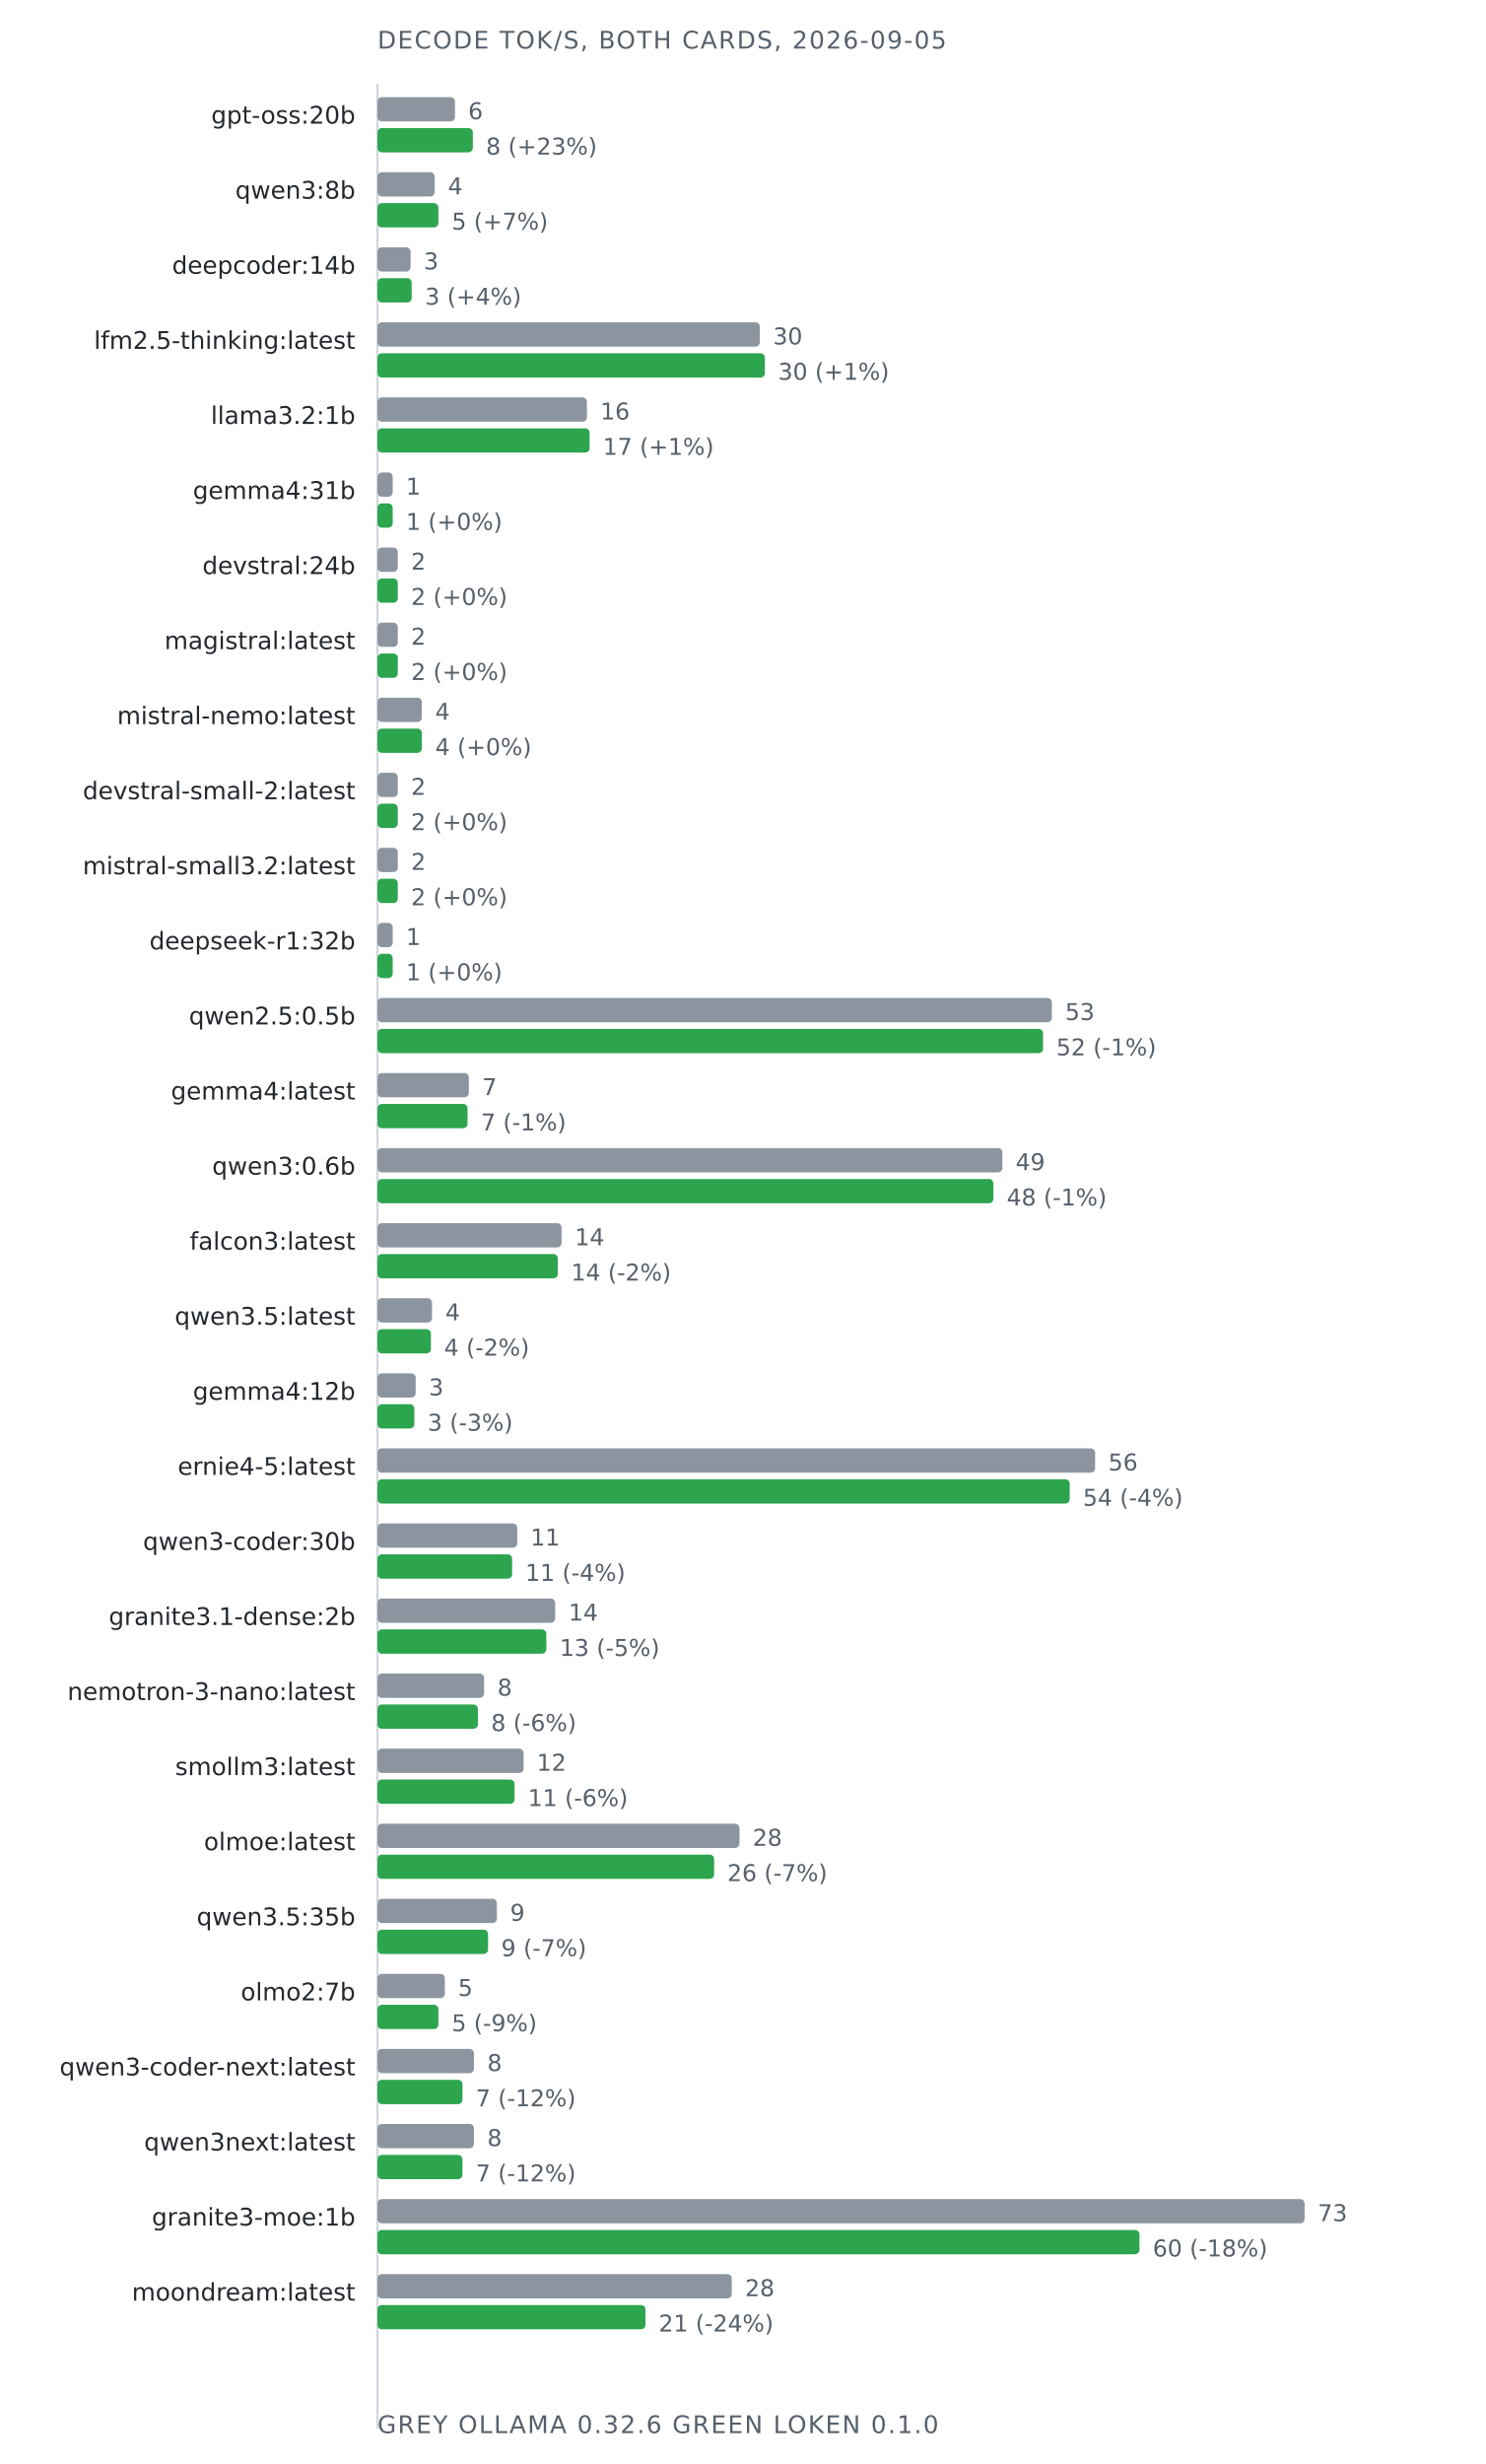
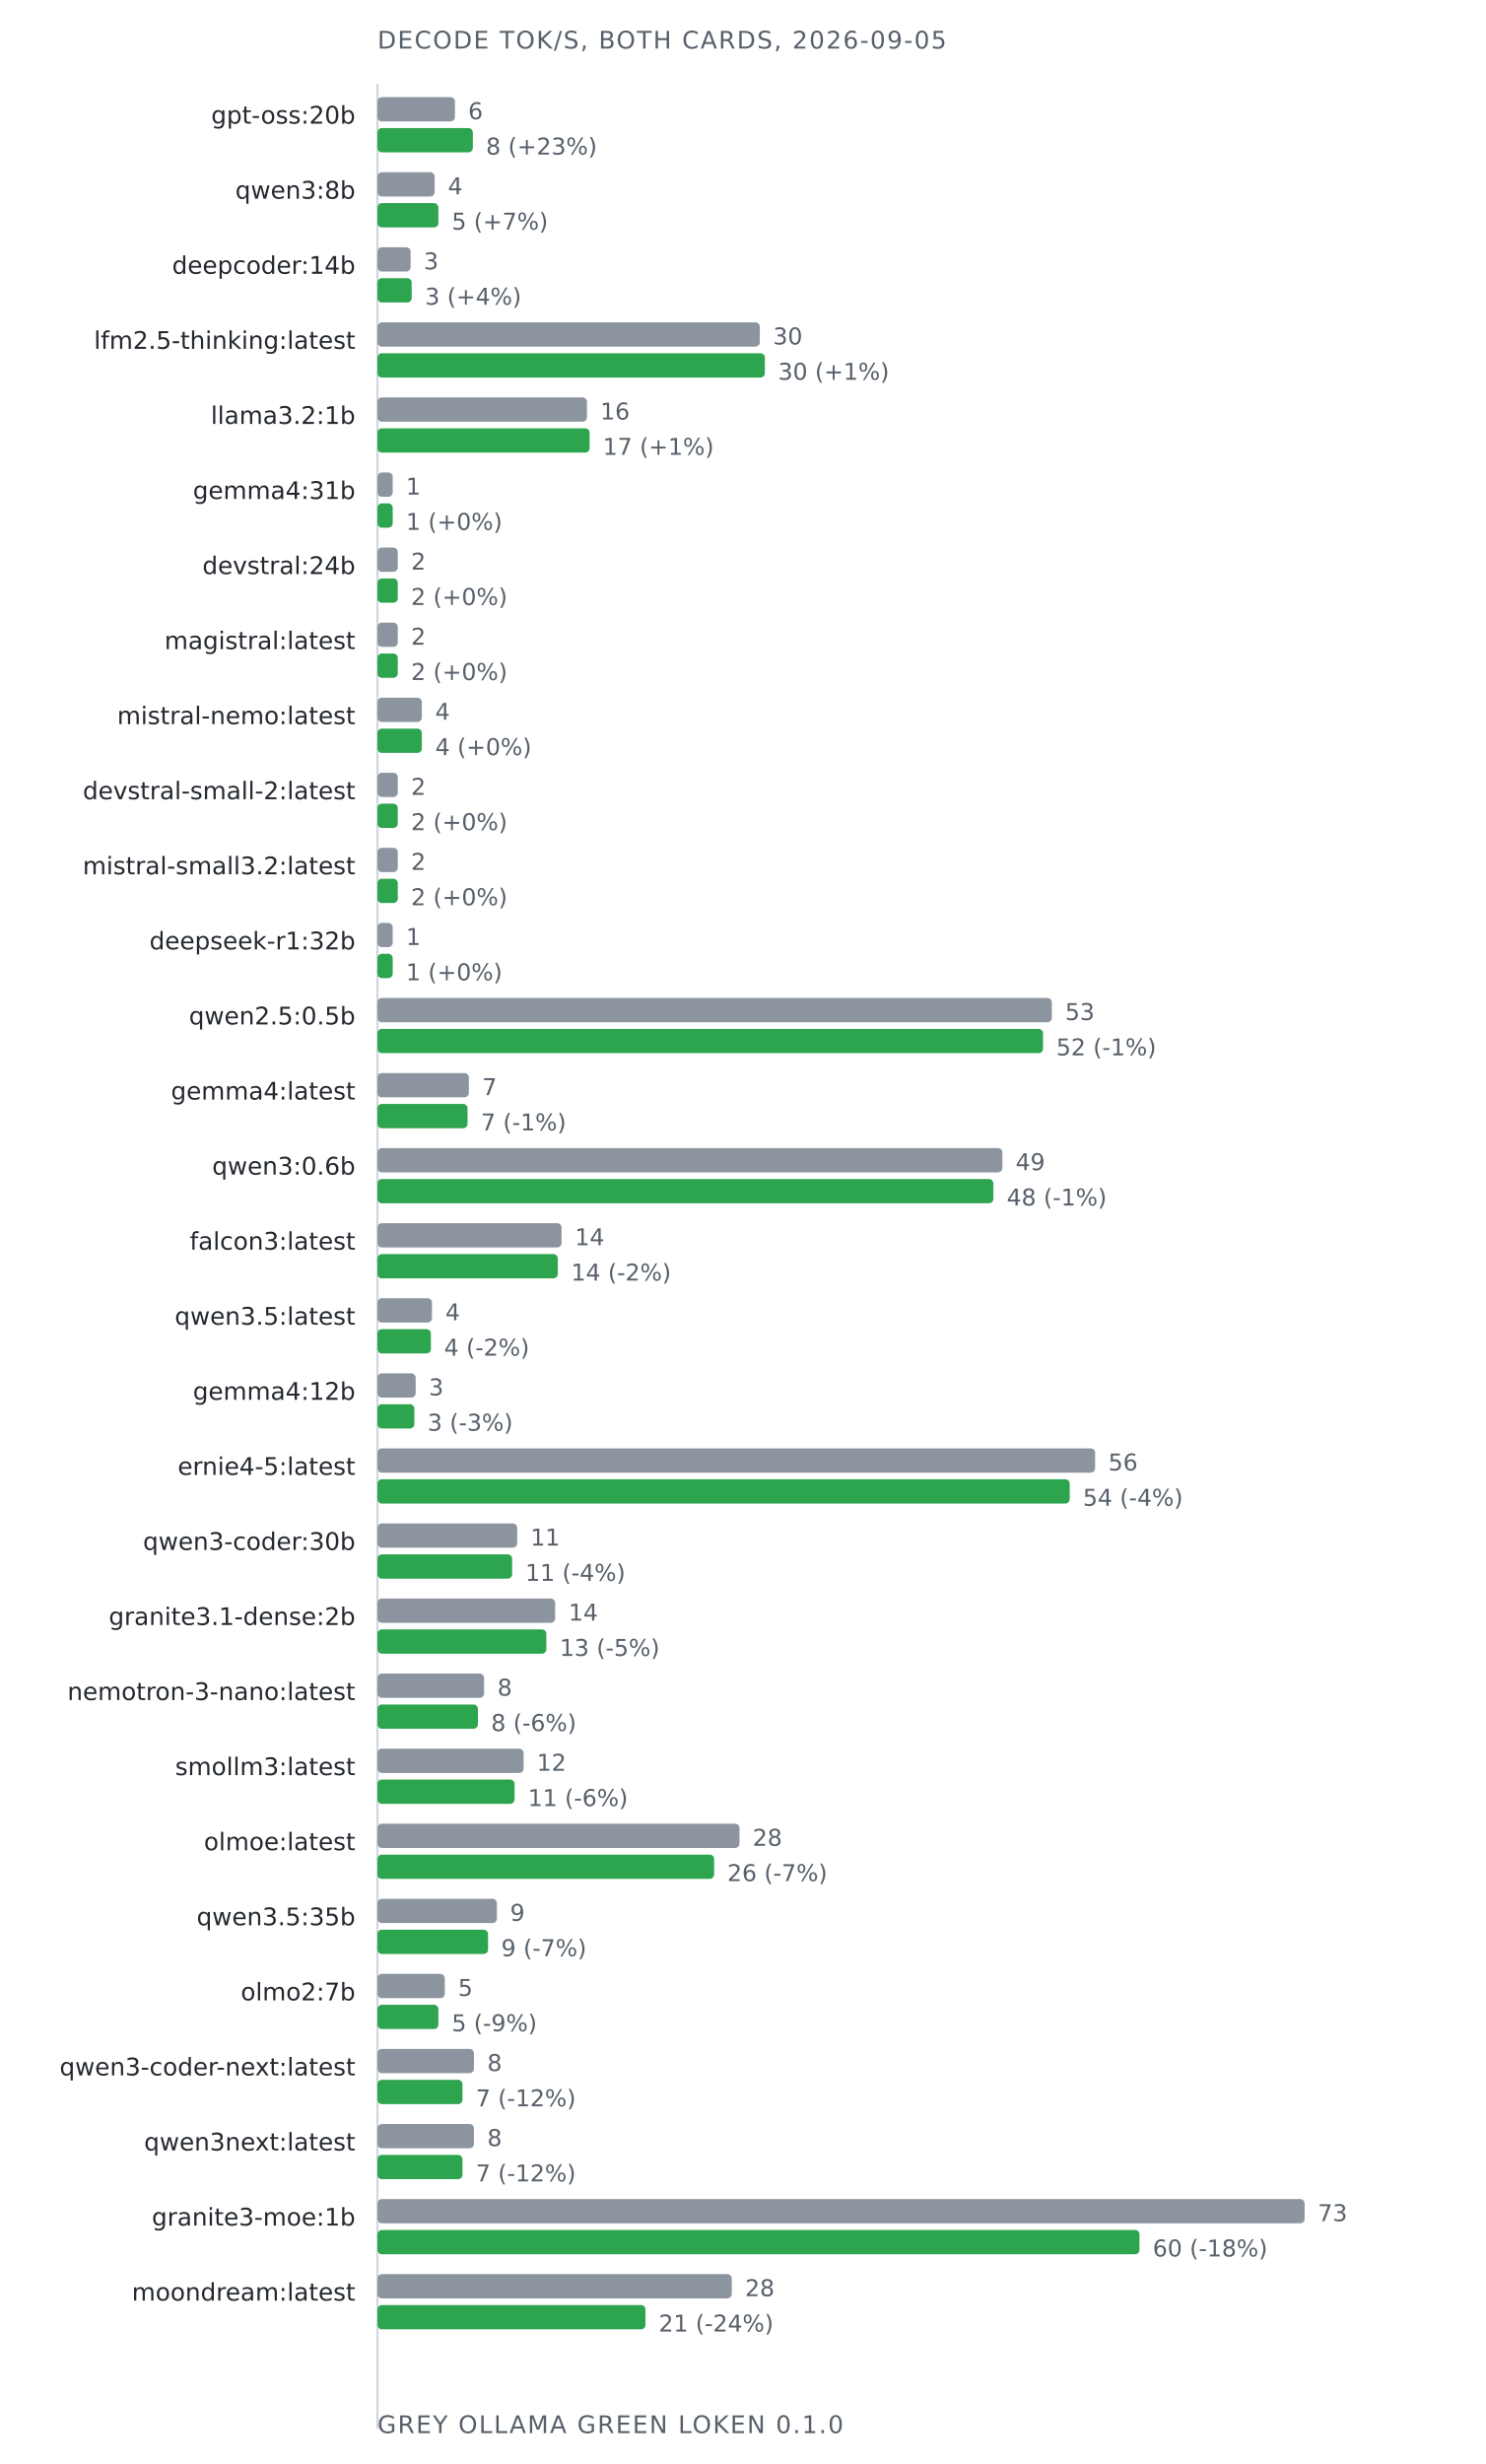
<svg xmlns="http://www.w3.org/2000/svg" width="673" height="1116" viewBox="0 0 673 1116" font-family="DejaVu Sans, Liberation Sans, Helvetica, Arial, sans-serif">
  <style>.t{fill:#57606a;font-size:10.5px}.m{fill:#24292f;font-size:11px}.h{fill:#57606a;font-size:11px;letter-spacing:.06em}.o{fill:#8c959f}.l{fill:#2da44e}.ax{stroke:#d0d7de;stroke-width:1}@media (prefers-color-scheme:dark){.t,.h{fill:#8b949e}.m{fill:#e6edf3}.o{fill:#6e7681}.l{fill:#3fb950}.ax{stroke:#30363d}}</style>
  <text class="h" x="171" y="22">DECODE TOK/S, BOTH CARDS, 2026-09-05</text>
  <line class="ax" x1="171" y1="38" x2="171" y2="1100" />
  <text class="m" x="161" y="56" text-anchor="end">gpt-oss:20b</text>
  <rect class="o" x="171" y="44" width="35.1" height="11" rx="2" />
  <rect class="l" x="171" y="58" width="43.2" height="11" rx="2" />
  <text class="t" x="212.096" y="54">6</text>
  <text class="t" x="220.151" y="70">8  (+23%)</text>
  <text class="m" x="161" y="90" text-anchor="end">qwen3:8b</text>
  <rect class="o" x="171" y="78" width="25.9" height="11" rx="2" />
  <rect class="l" x="171" y="92" width="27.6" height="11" rx="2" />
  <text class="t" x="202.89" y="88">4</text>
  <text class="t" x="204.616" y="104">5  (+7%)</text>
  <text class="m" x="161" y="124" text-anchor="end">deepcoder:14b</text>
  <rect class="o" x="171" y="112" width="15.0" height="11" rx="2" />
  <rect class="l" x="171" y="126" width="15.5" height="11" rx="2" />
  <text class="t" x="191.959" y="122">3</text>
  <text class="t" x="192.534" y="138">3  (+4%)</text>
  <text class="m" x="161" y="158" text-anchor="end">lfm2.5-thinking:latest</text>
  <rect class="o" x="171" y="146" width="173.2" height="11" rx="2" />
  <rect class="l" x="171" y="160" width="175.5" height="11" rx="2" />
  <text class="t" x="350.178" y="156">30</text>
  <text class="t" x="352.479" y="172">30  (+1%)</text>
  <text class="m" x="161" y="192" text-anchor="end">llama3.2:1b</text>
  <rect class="o" x="171" y="180" width="94.9" height="11" rx="2" />
  <rect class="l" x="171" y="194" width="96.1" height="11" rx="2" />
  <text class="t" x="271.932" y="190">16</text>
  <text class="t" x="273.082" y="206">17  (+1%)</text>
  <text class="m" x="161" y="226" text-anchor="end">gemma4:31b</text>
  <rect class="o" x="171" y="214" width="6.9" height="11" rx="2" />
  <rect class="l" x="171" y="228" width="6.9" height="11" rx="2" />
  <text class="t" x="183.904" y="224">1</text>
  <text class="t" x="183.904" y="240">1  (+0%)</text>
  <text class="m" x="161" y="260" text-anchor="end">devstral:24b</text>
  <rect class="o" x="171" y="248" width="9.2" height="11" rx="2" />
  <rect class="l" x="171" y="262" width="9.2" height="11" rx="2" />
  <text class="t" x="186.205" y="258">2</text>
  <text class="t" x="186.205" y="274">2  (+0%)</text>
  <text class="m" x="161" y="294" text-anchor="end">magistral:latest</text>
  <rect class="o" x="171" y="282" width="9.2" height="11" rx="2" />
  <rect class="l" x="171" y="296" width="9.2" height="11" rx="2" />
  <text class="t" x="186.205" y="292">2</text>
  <text class="t" x="186.205" y="308">2  (+0%)</text>
  <text class="m" x="161" y="328" text-anchor="end">mistral-nemo:latest</text>
  <rect class="o" x="171" y="316" width="20.1" height="11" rx="2" />
  <rect class="l" x="171" y="330" width="20.1" height="11" rx="2" />
  <text class="t" x="197.137" y="326">4</text>
  <text class="t" x="197.137" y="342">4  (+0%)</text>
  <text class="m" x="161" y="362" text-anchor="end">devstral-small-2:latest</text>
  <rect class="o" x="171" y="350" width="9.2" height="11" rx="2" />
  <rect class="l" x="171" y="364" width="9.2" height="11" rx="2" />
  <text class="t" x="186.205" y="360">2</text>
  <text class="t" x="186.205" y="376">2  (+0%)</text>
  <text class="m" x="161" y="396" text-anchor="end">mistral-small3.2:latest</text>
  <rect class="o" x="171" y="384" width="9.2" height="11" rx="2" />
  <rect class="l" x="171" y="398" width="9.2" height="11" rx="2" />
  <text class="t" x="186.205" y="394">2</text>
  <text class="t" x="186.205" y="410">2  (+0%)</text>
  <text class="m" x="161" y="430" text-anchor="end">deepseek-r1:32b</text>
  <rect class="o" x="171" y="418" width="6.9" height="11" rx="2" />
  <rect class="l" x="171" y="432" width="6.9" height="11" rx="2" />
  <text class="t" x="183.904" y="428">1</text>
  <text class="t" x="183.904" y="444">1  (+0%)</text>
  <text class="m" x="161" y="464" text-anchor="end">qwen2.5:0.5b</text>
  <rect class="o" x="171" y="452" width="305.5" height="11" rx="2" />
  <rect class="l" x="171" y="466" width="301.5" height="11" rx="2" />
  <text class="t" x="482.507" y="462">53</text>
  <text class="t" x="478.479" y="478">52  (-1%)</text>
  <text class="m" x="161" y="498" text-anchor="end">gemma4:latest</text>
  <rect class="o" x="171" y="486" width="41.4" height="11" rx="2" />
  <rect class="l" x="171" y="500" width="40.8" height="11" rx="2" />
  <text class="t" x="218.425" y="496">7</text>
  <text class="t" x="217.849" y="512">7  (-1%)</text>
  <text class="m" x="161" y="532" text-anchor="end">qwen3:0.6b</text>
  <rect class="o" x="171" y="520" width="283.1" height="11" rx="2" />
  <rect class="l" x="171" y="534" width="279.0" height="11" rx="2" />
  <text class="t" x="460.068" y="530">49</text>
  <text class="t" x="456.041" y="546">48  (-1%)</text>
  <text class="m" x="161" y="566" text-anchor="end">falcon3:latest</text>
  <rect class="o" x="171" y="554" width="83.4" height="11" rx="2" />
  <rect class="l" x="171" y="568" width="81.7" height="11" rx="2" />
  <text class="t" x="260.425" y="564">14</text>
  <text class="t" x="258.699" y="580">14  (-2%)</text>
  <text class="m" x="161" y="600" text-anchor="end">qwen3.5:latest</text>
  <rect class="o" x="171" y="588" width="24.7" height="11" rx="2" />
  <rect class="l" x="171" y="602" width="24.2" height="11" rx="2" />
  <text class="t" x="201.74" y="598">4</text>
  <text class="t" x="201.164" y="614">4  (-2%)</text>
  <text class="m" x="161" y="634" text-anchor="end">gemma4:12b</text>
  <rect class="o" x="171" y="622" width="17.3" height="11" rx="2" />
  <rect class="l" x="171" y="636" width="16.7" height="11" rx="2" />
  <text class="t" x="194.26" y="632">3</text>
  <text class="t" x="193.685" y="648">3  (-3%)</text>
  <text class="m" x="161" y="668" text-anchor="end">ernie4-5:latest</text>
  <rect class="o" x="171" y="656" width="325.1" height="11" rx="2" />
  <rect class="l" x="171" y="670" width="313.6" height="11" rx="2" />
  <text class="t" x="502.068" y="666">56</text>
  <text class="t" x="490.562" y="682">54  (-4%)</text>
  <text class="m" x="161" y="702" text-anchor="end">qwen3-coder:30b</text>
  <rect class="o" x="171" y="690" width="63.3" height="11" rx="2" />
  <rect class="l" x="171" y="704" width="61.0" height="11" rx="2" />
  <text class="t" x="240.288" y="700">11</text>
  <text class="t" x="237.986" y="716">11  (-4%)</text>
  <text class="m" x="161" y="736" text-anchor="end">granite3.1-dense:2b</text>
  <rect class="o" x="171" y="724" width="80.5" height="11" rx="2" />
  <rect class="l" x="171" y="738" width="76.5" height="11" rx="2" />
  <text class="t" x="257.548" y="734">14</text>
  <text class="t" x="253.521" y="750">13  (-5%)</text>
  <text class="m" x="161" y="770" text-anchor="end">nemotron-3-nano:latest</text>
  <rect class="o" x="171" y="758" width="48.3" height="11" rx="2" />
  <rect class="l" x="171" y="772" width="45.5" height="11" rx="2" />
  <text class="t" x="225.329" y="768">8</text>
  <text class="t" x="222.452" y="784">8  (-6%)</text>
  <text class="m" x="161" y="804" text-anchor="end">smollm3:latest</text>
  <rect class="o" x="171" y="792" width="66.2" height="11" rx="2" />
  <rect class="l" x="171" y="806" width="62.1" height="11" rx="2" />
  <text class="t" x="243.164" y="802">12</text>
  <text class="t" x="239.137" y="818">11  (-6%)</text>
  <text class="m" x="161" y="838" text-anchor="end">olmoe:latest</text>
  <rect class="o" x="171" y="826" width="164.0" height="11" rx="2" />
  <rect class="l" x="171" y="840" width="152.5" height="11" rx="2" />
  <text class="t" x="340.973" y="836">28</text>
  <text class="t" x="329.466" y="852">26  (-7%)</text>
  <text class="m" x="161" y="872" text-anchor="end">qwen3.5:35b</text>
  <rect class="o" x="171" y="860" width="54.1" height="11" rx="2" />
  <rect class="l" x="171" y="874" width="50.1" height="11" rx="2" />
  <text class="t" x="231.082" y="870">9</text>
  <text class="t" x="227.055" y="886">9  (-7%)</text>
  <text class="m" x="161" y="906" text-anchor="end">olmo2:7b</text>
  <rect class="o" x="171" y="894" width="30.5" height="11" rx="2" />
  <rect class="l" x="171" y="908" width="27.6" height="11" rx="2" />
  <text class="t" x="207.493" y="904">5</text>
  <text class="t" x="204.616" y="920">5  (-9%)</text>
  <text class="m" x="161" y="940" text-anchor="end">qwen3-coder-next:latest</text>
  <rect class="o" x="171" y="928" width="43.7" height="11" rx="2" />
  <rect class="l" x="171" y="942" width="38.5" height="11" rx="2" />
  <text class="t" x="220.726" y="938">8</text>
  <text class="t" x="215.548" y="954">7  (-12%)</text>
  <text class="m" x="161" y="974" text-anchor="end">qwen3next:latest</text>
  <rect class="o" x="171" y="962" width="43.7" height="11" rx="2" />
  <rect class="l" x="171" y="976" width="38.5" height="11" rx="2" />
  <text class="t" x="220.726" y="972">8</text>
  <text class="t" x="215.548" y="988">7  (-12%)</text>
  <text class="m" x="161" y="1008" text-anchor="end">granite3-moe:1b</text>
  <rect class="o" x="171" y="996" width="420.0" height="11" rx="2" />
  <rect class="l" x="171" y="1010" width="345.2" height="11" rx="2" />
  <text class="t" x="597.0" y="1006">73</text>
  <text class="t" x="522.205" y="1022">60  (-18%)</text>
  <text class="m" x="161" y="1042" text-anchor="end">moondream:latest</text>
  <rect class="o" x="171" y="1030" width="160.5" height="11" rx="2" />
  <rect class="l" x="171" y="1044" width="121.4" height="11" rx="2" />
  <text class="t" x="337.521" y="1040">28</text>
  <text class="t" x="298.397" y="1056">21  (-24%)</text>
-   <text class="h" x="171" y="1102">GREY OLLAMA 0.32.6   GREEN LOKEN 0.1.0</text>
+   <text class="h" x="171" y="1102">GREY OLLAMA   GREEN LOKEN 0.1.0</text>
</svg>
